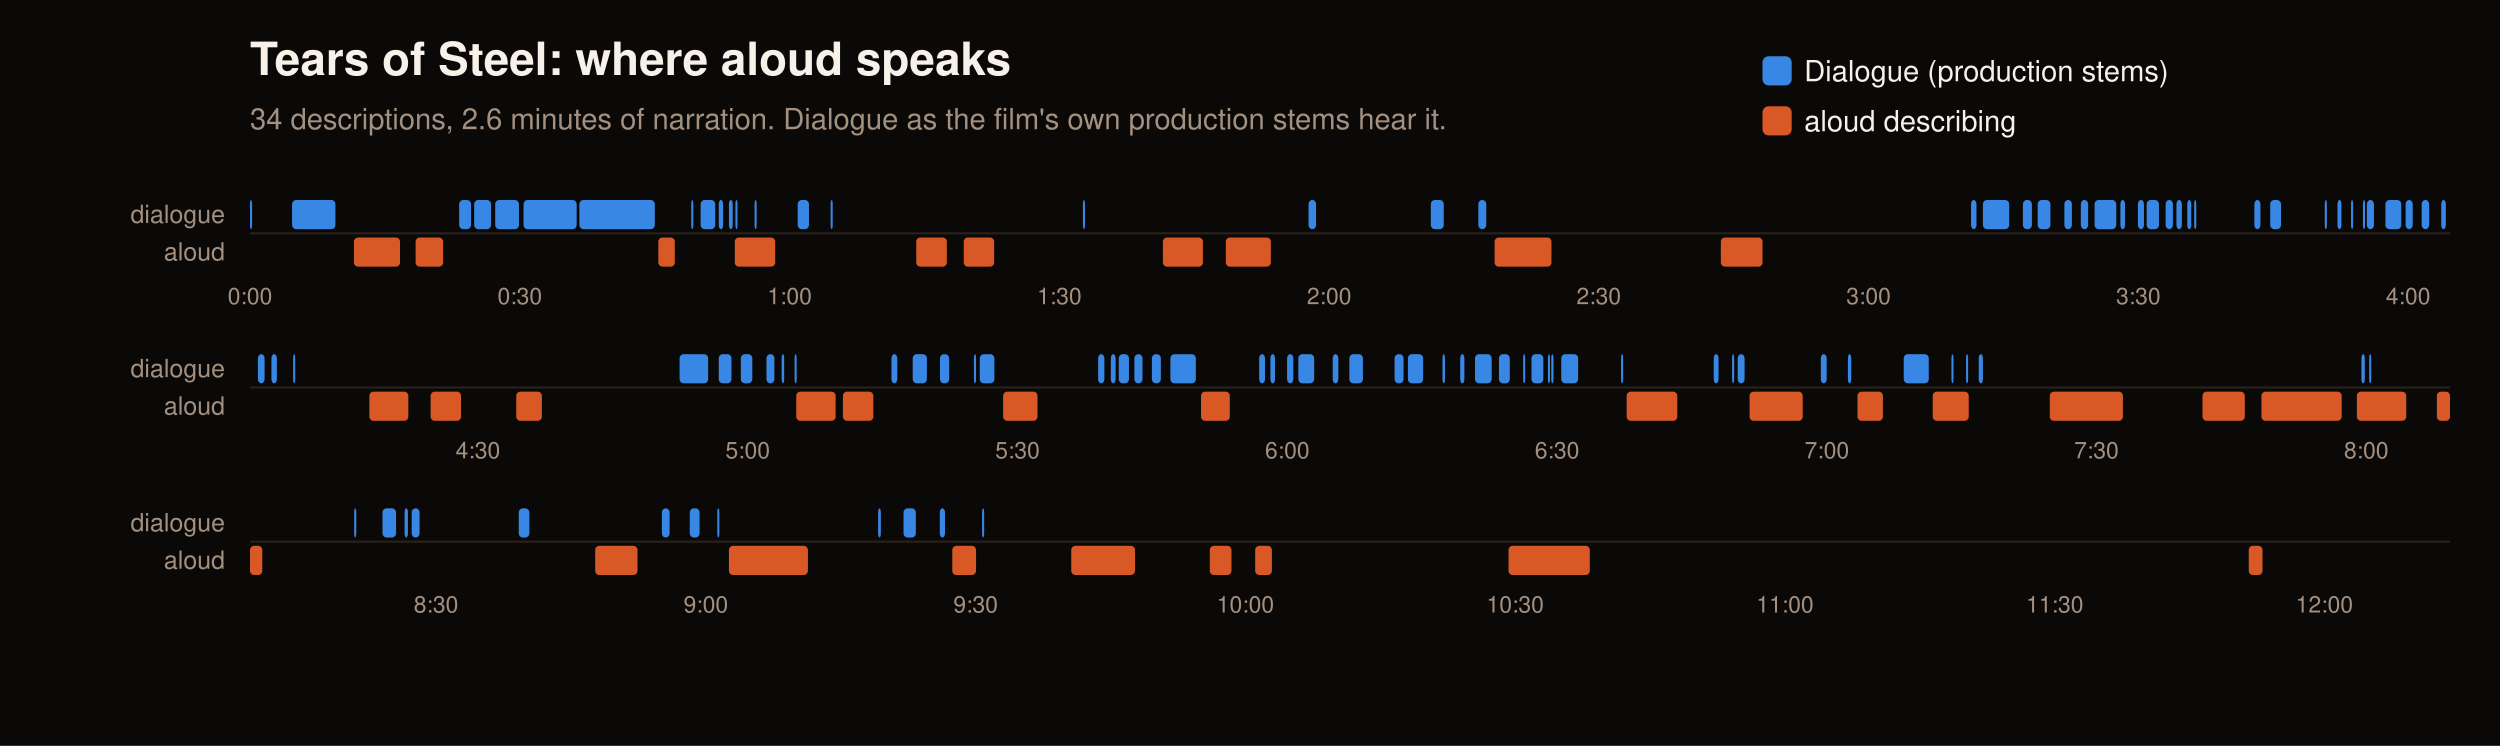
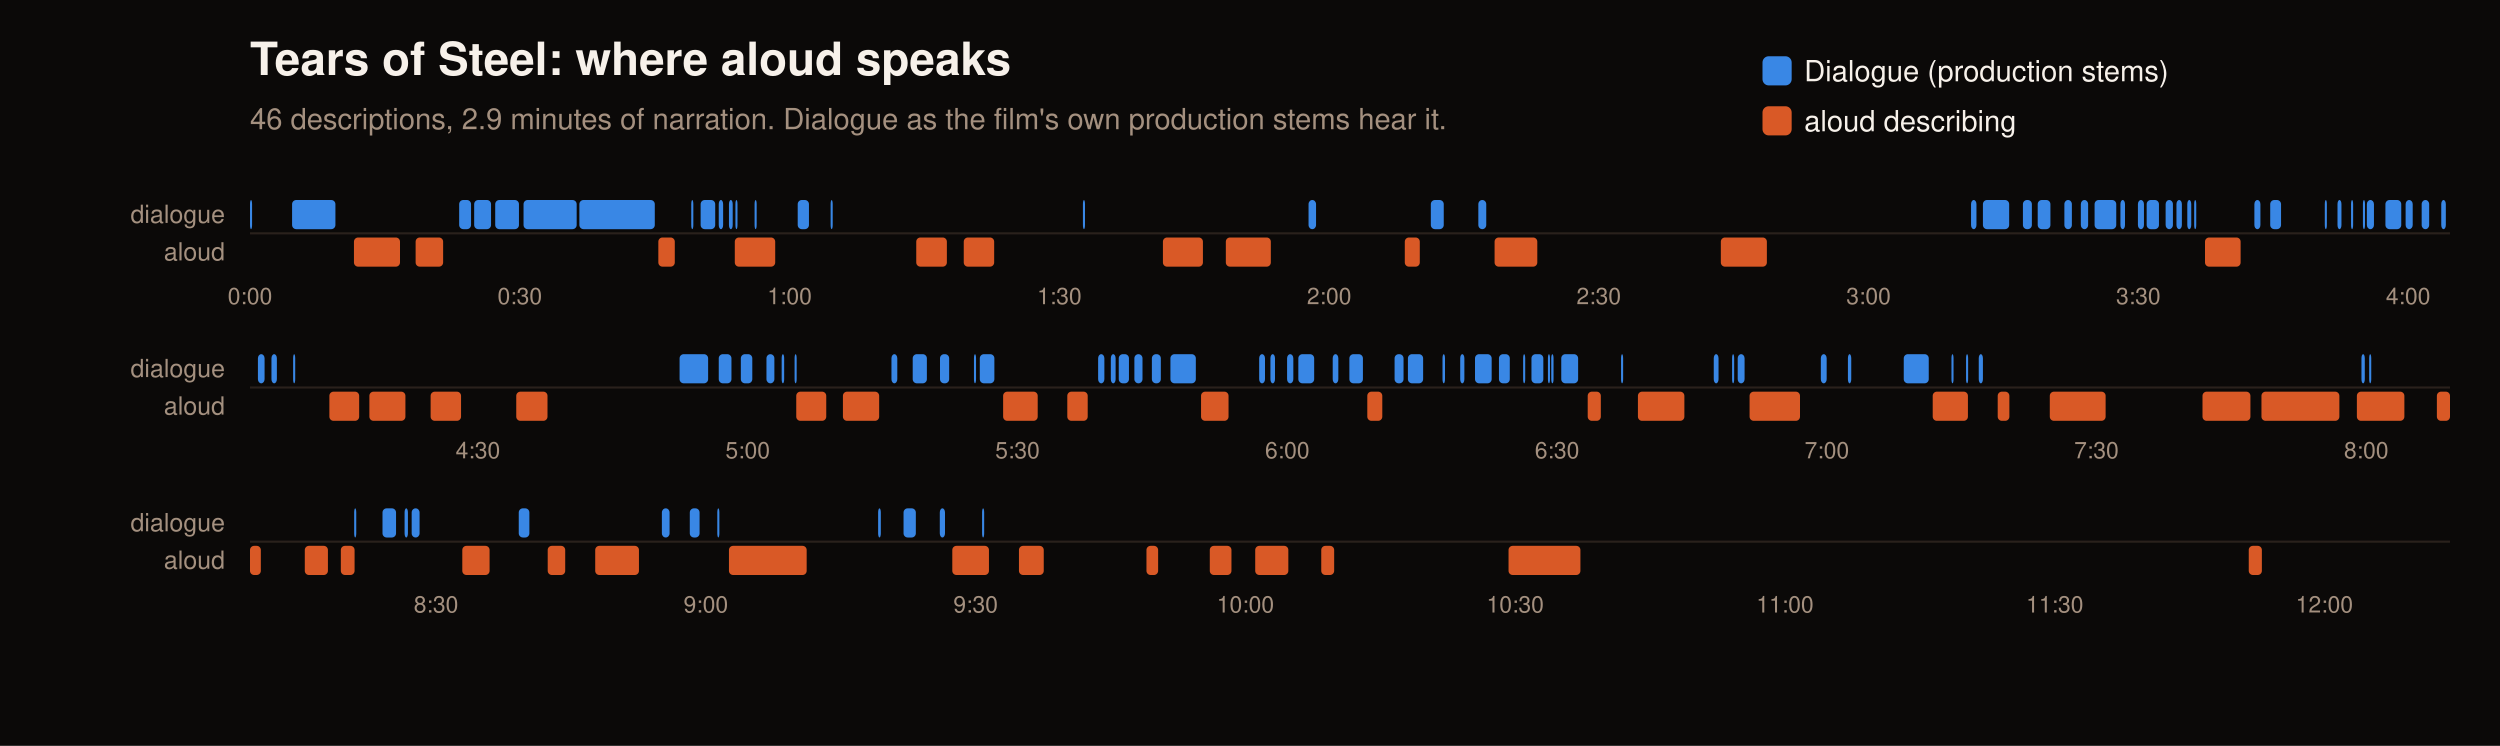
<svg xmlns="http://www.w3.org/2000/svg" width="1200" height="358" viewBox="0 0 1200 358" font-family="Helvetica, Arial, sans-serif" role="img" aria-labelledby="t d">
  <rect width="1200" height="358" fill="#0b0908" />
  <text x="120" y="36" fill="#f7f1ea" font-size="22" font-weight="700">Tears of Steel: where aloud speaks</text>
-   <text x="120" y="62" fill="#a4907f" font-size="14">34 descriptions, 2.6 minutes of narration. Dialogue as the film's own production stems hear it.</text>
+   <text x="120" y="62" fill="#a4907f" font-size="14">46 descriptions, 2.9 minutes of narration. Dialogue as the film's own production stems hear it.</text>
  <rect x="846" y="27" width="14" height="14" rx="3" fill="#3987e5" />
  <text x="866" y="39" fill="#f7f1ea" font-size="14">Dialogue (production stems)</text>
  <rect x="846" y="51" width="14" height="14" rx="3" fill="#d95926" />
  <text x="866" y="63" fill="#f7f1ea" font-size="14">aloud describing</text>
  <text x="108" y="107" fill="#a4907f" font-size="12" text-anchor="end">dialogue</text>
  <text x="108" y="125" fill="#a4907f" font-size="12" text-anchor="end">aloud</text>
  <line x1="120" x2="1176.0" y1="112" y2="112" stroke="#2a211c" stroke-width="1" />
  <rect x="120.0" y="96" width="1.0" height="14" rx="2" fill="#3987e5" />
  <rect x="140.2" y="96" width="20.8" height="14" rx="2" fill="#3987e5" />
  <rect x="220.4" y="96" width="5.7" height="14" rx="2" fill="#3987e5" />
  <rect x="227.6" y="96" width="8.1" height="14" rx="2" fill="#3987e5" />
  <rect x="237.7" y="96" width="11.4" height="14" rx="2" fill="#3987e5" />
  <rect x="251.3" y="96" width="25.5" height="14" rx="2" fill="#3987e5" />
  <rect x="278.1" y="96" width="36.2" height="14" rx="2" fill="#3987e5" />
  <rect x="331.8" y="96" width="1.0" height="14" rx="2" fill="#3987e5" />
  <rect x="336.3" y="96" width="7.0" height="14" rx="2" fill="#3987e5" />
  <rect x="345.0" y="96" width="2.1" height="14" rx="2" fill="#3987e5" />
  <rect x="349.9" y="96" width="1.8" height="14" rx="2" fill="#3987e5" />
  <rect x="353.0" y="96" width="1.0" height="14" rx="2" fill="#3987e5" />
  <rect x="362.2" y="96" width="1.0" height="14" rx="2" fill="#3987e5" />
  <rect x="382.9" y="96" width="5.4" height="14" rx="2" fill="#3987e5" />
  <rect x="398.7" y="96" width="1.0" height="14" rx="2" fill="#3987e5" />
  <rect x="519.8" y="96" width="1.0" height="14" rx="2" fill="#3987e5" />
  <rect x="628.1" y="96" width="3.6" height="14" rx="2" fill="#3987e5" />
  <rect x="686.8" y="96" width="6.2" height="14" rx="2" fill="#3987e5" />
  <rect x="709.6" y="96" width="3.8" height="14" rx="2" fill="#3987e5" />
  <rect x="946.1" y="96" width="2.6" height="14" rx="2" fill="#3987e5" />
  <rect x="951.8" y="96" width="12.6" height="14" rx="2" fill="#3987e5" />
  <rect x="971.0" y="96" width="4.3" height="14" rx="2" fill="#3987e5" />
  <rect x="978.1" y="96" width="6.1" height="14" rx="2" fill="#3987e5" />
  <rect x="990.9" y="96" width="3.6" height="14" rx="2" fill="#3987e5" />
  <rect x="998.8" y="96" width="3.5" height="14" rx="2" fill="#3987e5" />
  <rect x="1005.4" y="96" width="10.4" height="14" rx="2" fill="#3987e5" />
  <rect x="1017.8" y="96" width="2.2" height="14" rx="2" fill="#3987e5" />
  <rect x="1026.2" y="96" width="2.9" height="14" rx="2" fill="#3987e5" />
  <rect x="1030.4" y="96" width="5.9" height="14" rx="2" fill="#3987e5" />
  <rect x="1039.5" y="96" width="3.5" height="14" rx="2" fill="#3987e5" />
  <rect x="1044.7" y="96" width="2.6" height="14" rx="2" fill="#3987e5" />
  <rect x="1049.9" y="96" width="1.9" height="14" rx="2" fill="#3987e5" />
  <rect x="1053.2" y="96" width="1.0" height="14" rx="2" fill="#3987e5" />
  <rect x="1082.1" y="96" width="2.9" height="14" rx="2" fill="#3987e5" />
  <rect x="1089.7" y="96" width="5.2" height="14" rx="2" fill="#3987e5" />
  <rect x="1115.9" y="96" width="1.0" height="14" rx="2" fill="#3987e5" />
  <rect x="1122.0" y="96" width="1.9" height="14" rx="2" fill="#3987e5" />
  <rect x="1128.5" y="96" width="1.0" height="14" rx="2" fill="#3987e5" />
  <rect x="1134.2" y="96" width="1.0" height="14" rx="2" fill="#3987e5" />
  <rect x="1136.1" y="96" width="3.4" height="14" rx="2" fill="#3987e5" />
  <rect x="1145.0" y="96" width="7.6" height="14" rx="2" fill="#3987e5" />
  <rect x="1154.7" y="96" width="3.4" height="14" rx="2" fill="#3987e5" />
  <rect x="1162.4" y="96" width="3.6" height="14" rx="2" fill="#3987e5" />
  <rect x="1171.8" y="96" width="2.2" height="14" rx="2" fill="#3987e5" />
  <rect x="169.9" y="114" width="22.1" height="14" rx="2" fill="#d95926" />
  <rect x="199.5" y="114" width="13.2" height="14" rx="2" fill="#d95926" />
  <rect x="316.0" y="114" width="7.9" height="14" rx="2" fill="#d95926" />
  <rect x="352.7" y="114" width="19.4" height="14" rx="2" fill="#d95926" />
  <rect x="439.8" y="114" width="14.7" height="14" rx="2" fill="#d95926" />
  <rect x="462.6" y="114" width="14.6" height="14" rx="2" fill="#d95926" />
  <rect x="558.2" y="114" width="19.2" height="14" rx="2" fill="#d95926" />
  <rect x="588.4" y="114" width="21.6" height="14" rx="2" fill="#d95926" />
-   <rect x="717.4" y="114" width="27.3" height="14" rx="2" fill="#d95926" />
-   <rect x="826.0" y="114" width="20.0" height="14" rx="2" fill="#d95926" />
+   <rect x="674.3" y="114" width="7.2" height="14" rx="2" fill="#d95926" />
+   <rect x="717.4" y="114" width="20.5" height="14" rx="2" fill="#d95926" />
+   <rect x="826.0" y="114" width="22.1" height="14" rx="2" fill="#d95926" />
+   <rect x="1058.4" y="114" width="17.1" height="14" rx="2" fill="#d95926" />
  <text x="120.0" y="146" fill="#a4907f" font-size="11" text-anchor="middle">0:00</text>
  <text x="249.5" y="146" fill="#a4907f" font-size="11" text-anchor="middle">0:30</text>
  <text x="379.0" y="146" fill="#a4907f" font-size="11" text-anchor="middle">1:00</text>
  <text x="508.5" y="146" fill="#a4907f" font-size="11" text-anchor="middle">1:30</text>
  <text x="638.0" y="146" fill="#a4907f" font-size="11" text-anchor="middle">2:00</text>
  <text x="767.4" y="146" fill="#a4907f" font-size="11" text-anchor="middle">2:30</text>
  <text x="896.9" y="146" fill="#a4907f" font-size="11" text-anchor="middle">3:00</text>
  <text x="1026.4" y="146" fill="#a4907f" font-size="11" text-anchor="middle">3:30</text>
  <text x="1155.9" y="146" fill="#a4907f" font-size="11" text-anchor="middle">4:00</text>
  <text x="108" y="181" fill="#a4907f" font-size="12" text-anchor="end">dialogue</text>
  <text x="108" y="199" fill="#a4907f" font-size="12" text-anchor="end">aloud</text>
  <line x1="120" x2="1176.0" y1="186" y2="186" stroke="#2a211c" stroke-width="1" />
  <rect x="123.8" y="170" width="3.2" height="14" rx="2" fill="#3987e5" />
  <rect x="130.3" y="170" width="2.6" height="14" rx="2" fill="#3987e5" />
  <rect x="140.7" y="170" width="1.0" height="14" rx="2" fill="#3987e5" />
  <rect x="326.2" y="170" width="13.7" height="14" rx="2" fill="#3987e5" />
  <rect x="345.0" y="170" width="6.1" height="14" rx="2" fill="#3987e5" />
  <rect x="355.6" y="170" width="5.5" height="14" rx="2" fill="#3987e5" />
  <rect x="367.9" y="170" width="3.8" height="14" rx="2" fill="#3987e5" />
  <rect x="375.2" y="170" width="1.2" height="14" rx="2" fill="#3987e5" />
  <rect x="381.4" y="170" width="1.0" height="14" rx="2" fill="#3987e5" />
  <rect x="427.9" y="170" width="2.8" height="14" rx="2" fill="#3987e5" />
  <rect x="438.1" y="170" width="6.8" height="14" rx="2" fill="#3987e5" />
  <rect x="451.2" y="170" width="4.4" height="14" rx="2" fill="#3987e5" />
  <rect x="467.5" y="170" width="1.0" height="14" rx="2" fill="#3987e5" />
  <rect x="470.3" y="170" width="7.0" height="14" rx="2" fill="#3987e5" />
  <rect x="527.1" y="170" width="3.0" height="14" rx="2" fill="#3987e5" />
  <rect x="533.2" y="170" width="2.3" height="14" rx="2" fill="#3987e5" />
  <rect x="537.0" y="170" width="4.9" height="14" rx="2" fill="#3987e5" />
  <rect x="544.5" y="170" width="3.9" height="14" rx="2" fill="#3987e5" />
  <rect x="552.9" y="170" width="4.3" height="14" rx="2" fill="#3987e5" />
  <rect x="561.8" y="170" width="12.2" height="14" rx="2" fill="#3987e5" />
  <rect x="604.4" y="170" width="2.8" height="14" rx="2" fill="#3987e5" />
  <rect x="609.8" y="170" width="2.2" height="14" rx="2" fill="#3987e5" />
  <rect x="617.8" y="170" width="3.0" height="14" rx="2" fill="#3987e5" />
  <rect x="623.2" y="170" width="7.6" height="14" rx="2" fill="#3987e5" />
  <rect x="639.7" y="170" width="2.7" height="14" rx="2" fill="#3987e5" />
  <rect x="647.7" y="170" width="6.5" height="14" rx="2" fill="#3987e5" />
  <rect x="669.4" y="170" width="4.3" height="14" rx="2" fill="#3987e5" />
  <rect x="675.8" y="170" width="7.3" height="14" rx="2" fill="#3987e5" />
  <rect x="692.4" y="170" width="1.2" height="14" rx="2" fill="#3987e5" />
  <rect x="700.9" y="170" width="2.0" height="14" rx="2" fill="#3987e5" />
  <rect x="708.0" y="170" width="8.0" height="14" rx="2" fill="#3987e5" />
  <rect x="719.5" y="170" width="5.2" height="14" rx="2" fill="#3987e5" />
  <rect x="731.1" y="170" width="1.0" height="14" rx="2" fill="#3987e5" />
  <rect x="735.1" y="170" width="5.7" height="14" rx="2" fill="#3987e5" />
  <rect x="743.0" y="170" width="1.0" height="14" rx="2" fill="#3987e5" />
  <rect x="744.6" y="170" width="1.1" height="14" rx="2" fill="#3987e5" />
  <rect x="749.4" y="170" width="8.1" height="14" rx="2" fill="#3987e5" />
  <rect x="778.1" y="170" width="1.0" height="14" rx="2" fill="#3987e5" />
  <rect x="822.6" y="170" width="2.3" height="14" rx="2" fill="#3987e5" />
  <rect x="831.4" y="170" width="1.0" height="14" rx="2" fill="#3987e5" />
  <rect x="834.1" y="170" width="3.3" height="14" rx="2" fill="#3987e5" />
  <rect x="874.0" y="170" width="2.8" height="14" rx="2" fill="#3987e5" />
  <rect x="887.0" y="170" width="1.6" height="14" rx="2" fill="#3987e5" />
  <rect x="913.8" y="170" width="12.0" height="14" rx="2" fill="#3987e5" />
  <rect x="936.7" y="170" width="1.0" height="14" rx="2" fill="#3987e5" />
  <rect x="943.7" y="170" width="1.0" height="14" rx="2" fill="#3987e5" />
  <rect x="949.8" y="170" width="2.0" height="14" rx="2" fill="#3987e5" />
  <rect x="1133.5" y="170" width="1.6" height="14" rx="2" fill="#3987e5" />
  <rect x="1137.2" y="170" width="1.0" height="14" rx="2" fill="#3987e5" />
-   <rect x="177.3" y="188" width="18.7" height="14" rx="2" fill="#d95926" />
+   <rect x="158.1" y="188" width="14.3" height="14" rx="2" fill="#d95926" />
+   <rect x="177.3" y="188" width="17.3" height="14" rx="2" fill="#d95926" />
  <rect x="206.7" y="188" width="14.6" height="14" rx="2" fill="#d95926" />
-   <rect x="247.8" y="188" width="12.3" height="14" rx="2" fill="#d95926" />
-   <rect x="382.2" y="188" width="18.9" height="14" rx="2" fill="#d95926" />
-   <rect x="404.6" y="188" width="14.6" height="14" rx="2" fill="#d95926" />
-   <rect x="481.5" y="188" width="16.5" height="14" rx="2" fill="#d95926" />
-   <rect x="576.5" y="188" width="13.8" height="14" rx="2" fill="#d95926" />
-   <rect x="780.8" y="188" width="24.3" height="14" rx="2" fill="#d95926" />
-   <rect x="839.8" y="188" width="25.5" height="14" rx="2" fill="#d95926" />
-   <rect x="891.6" y="188" width="12.2" height="14" rx="2" fill="#d95926" />
-   <rect x="927.7" y="188" width="17.3" height="14" rx="2" fill="#d95926" />
-   <rect x="983.9" y="188" width="35.1" height="14" rx="2" fill="#d95926" />
-   <rect x="1057.2" y="188" width="20.3" height="14" rx="2" fill="#d95926" />
-   <rect x="1085.5" y="188" width="38.5" height="14" rx="2" fill="#d95926" />
-   <rect x="1131.3" y="188" width="23.7" height="14" rx="2" fill="#d95926" />
+   <rect x="247.8" y="188" width="15.0" height="14" rx="2" fill="#d95926" />
+   <rect x="382.2" y="188" width="14.4" height="14" rx="2" fill="#d95926" />
+   <rect x="404.6" y="188" width="17.4" height="14" rx="2" fill="#d95926" />
+   <rect x="481.5" y="188" width="16.6" height="14" rx="2" fill="#d95926" />
+   <rect x="512.3" y="188" width="9.8" height="14" rx="2" fill="#d95926" />
+   <rect x="576.5" y="188" width="13.2" height="14" rx="2" fill="#d95926" />
+   <rect x="656.3" y="188" width="7.2" height="14" rx="2" fill="#d95926" />
+   <rect x="762.1" y="188" width="6.3" height="14" rx="2" fill="#d95926" />
+   <rect x="786.2" y="188" width="22.3" height="14" rx="2" fill="#d95926" />
+   <rect x="839.8" y="188" width="24.2" height="14" rx="2" fill="#d95926" />
+   <rect x="927.7" y="188" width="16.9" height="14" rx="2" fill="#d95926" />
+   <rect x="958.9" y="188" width="5.6" height="14" rx="2" fill="#d95926" />
+   <rect x="983.9" y="188" width="26.8" height="14" rx="2" fill="#d95926" />
+   <rect x="1057.2" y="188" width="23.0" height="14" rx="2" fill="#d95926" />
+   <rect x="1085.5" y="188" width="37.4" height="14" rx="2" fill="#d95926" />
+   <rect x="1131.3" y="188" width="22.8" height="14" rx="2" fill="#d95926" />
  <rect x="1169.7" y="188" width="6.3" height="14" rx="2" fill="#d95926" />
  <text x="229.4" y="220" fill="#a4907f" font-size="11" text-anchor="middle">4:30</text>
  <text x="358.9" y="220" fill="#a4907f" font-size="11" text-anchor="middle">5:00</text>
  <text x="488.4" y="220" fill="#a4907f" font-size="11" text-anchor="middle">5:30</text>
  <text x="617.9" y="220" fill="#a4907f" font-size="11" text-anchor="middle">6:00</text>
  <text x="747.4" y="220" fill="#a4907f" font-size="11" text-anchor="middle">6:30</text>
  <text x="876.9" y="220" fill="#a4907f" font-size="11" text-anchor="middle">7:00</text>
  <text x="1006.3" y="220" fill="#a4907f" font-size="11" text-anchor="middle">7:30</text>
  <text x="1135.8" y="220" fill="#a4907f" font-size="11" text-anchor="middle">8:00</text>
  <text x="108" y="255" fill="#a4907f" font-size="12" text-anchor="end">dialogue</text>
  <text x="108" y="273" fill="#a4907f" font-size="12" text-anchor="end">aloud</text>
  <line x1="120" x2="1176.0" y1="260" y2="260" stroke="#2a211c" stroke-width="1" />
  <rect x="170.0" y="244" width="1.0" height="14" rx="2" fill="#3987e5" />
  <rect x="183.6" y="244" width="6.5" height="14" rx="2" fill="#3987e5" />
  <rect x="194.2" y="244" width="1.6" height="14" rx="2" fill="#3987e5" />
  <rect x="197.6" y="244" width="3.8" height="14" rx="2" fill="#3987e5" />
  <rect x="249.0" y="244" width="5.1" height="14" rx="2" fill="#3987e5" />
  <rect x="317.7" y="244" width="3.7" height="14" rx="2" fill="#3987e5" />
  <rect x="331.1" y="244" width="4.7" height="14" rx="2" fill="#3987e5" />
  <rect x="344.3" y="244" width="1.0" height="14" rx="2" fill="#3987e5" />
  <rect x="421.5" y="244" width="1.3" height="14" rx="2" fill="#3987e5" />
  <rect x="433.7" y="244" width="5.9" height="14" rx="2" fill="#3987e5" />
  <rect x="451.1" y="244" width="2.5" height="14" rx="2" fill="#3987e5" />
  <rect x="471.4" y="244" width="1.0" height="14" rx="2" fill="#3987e5" />
-   <rect x="120.0" y="262" width="5.9" height="14" rx="2" fill="#d95926" />
-   <rect x="285.7" y="262" width="20.3" height="14" rx="2" fill="#d95926" />
-   <rect x="349.9" y="262" width="37.9" height="14" rx="2" fill="#d95926" />
-   <rect x="457.1" y="262" width="11.4" height="14" rx="2" fill="#d95926" />
-   <rect x="514.2" y="262" width="30.6" height="14" rx="2" fill="#d95926" />
+   <rect x="120.0" y="262" width="5.2" height="14" rx="2" fill="#d95926" />
+   <rect x="146.3" y="262" width="11.1" height="14" rx="2" fill="#d95926" />
+   <rect x="163.6" y="262" width="6.6" height="14" rx="2" fill="#d95926" />
+   <rect x="221.9" y="262" width="13.1" height="14" rx="2" fill="#d95926" />
+   <rect x="262.9" y="262" width="8.4" height="14" rx="2" fill="#d95926" />
+   <rect x="285.7" y="262" width="21.0" height="14" rx="2" fill="#d95926" />
+   <rect x="349.9" y="262" width="37.3" height="14" rx="2" fill="#d95926" />
+   <rect x="457.1" y="262" width="17.6" height="14" rx="2" fill="#d95926" />
+   <rect x="489.1" y="262" width="11.9" height="14" rx="2" fill="#d95926" />
+   <rect x="550.3" y="262" width="5.6" height="14" rx="2" fill="#d95926" />
  <rect x="580.7" y="262" width="10.4" height="14" rx="2" fill="#d95926" />
-   <rect x="602.5" y="262" width="8.0" height="14" rx="2" fill="#d95926" />
-   <rect x="724.1" y="262" width="39.0" height="14" rx="2" fill="#d95926" />
-   <rect x="1079.4" y="262" width="6.6" height="14" rx="2" fill="#d95926" />
+   <rect x="602.5" y="262" width="15.9" height="14" rx="2" fill="#d95926" />
+   <rect x="634.2" y="262" width="6.2" height="14" rx="2" fill="#d95926" />
+   <rect x="724.1" y="262" width="34.5" height="14" rx="2" fill="#d95926" />
+   <rect x="1079.4" y="262" width="6.3" height="14" rx="2" fill="#d95926" />
  <text x="209.3" y="294" fill="#a4907f" font-size="11" text-anchor="middle">8:30</text>
  <text x="338.8" y="294" fill="#a4907f" font-size="11" text-anchor="middle">9:00</text>
  <text x="468.3" y="294" fill="#a4907f" font-size="11" text-anchor="middle">9:30</text>
  <text x="597.8" y="294" fill="#a4907f" font-size="11" text-anchor="middle">10:00</text>
  <text x="727.3" y="294" fill="#a4907f" font-size="11" text-anchor="middle">10:30</text>
  <text x="856.8" y="294" fill="#a4907f" font-size="11" text-anchor="middle">11:00</text>
  <text x="986.3" y="294" fill="#a4907f" font-size="11" text-anchor="middle">11:30</text>
  <text x="1115.7" y="294" fill="#a4907f" font-size="11" text-anchor="middle">12:00</text>
</svg>
